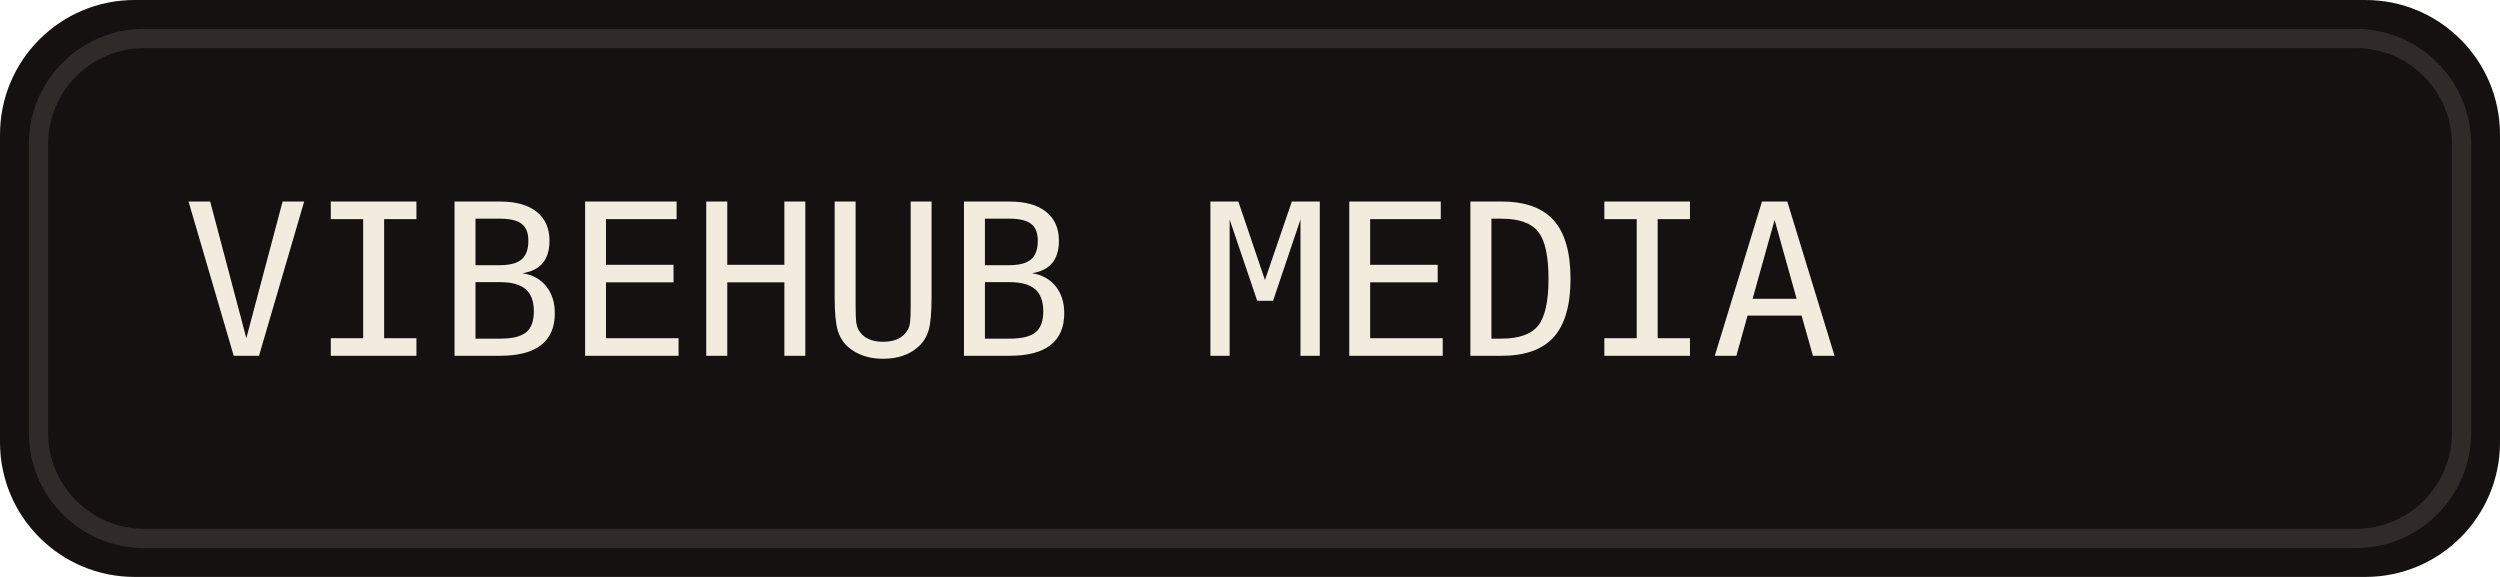
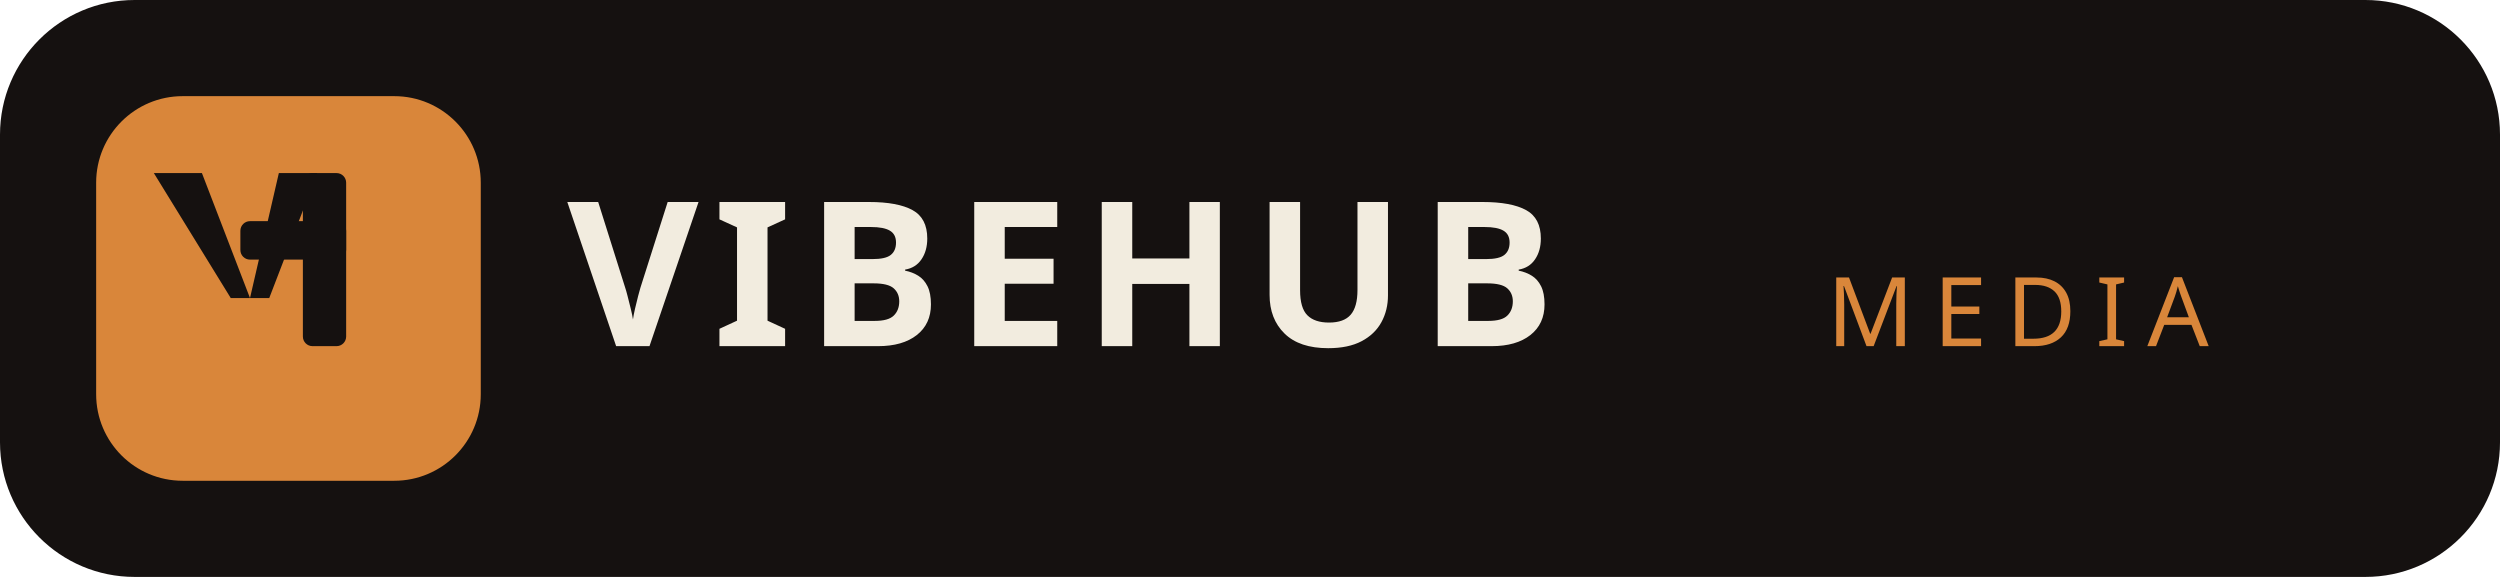
<svg xmlns="http://www.w3.org/2000/svg" width="520" height="120" viewBox="0 0 520 120" fill="none">
  <rect width="520" height="120" rx="28" fill="#151110" />
-   <rect x="8" y="8" width="504" height="104" rx="22" stroke="#F2ECDF" stroke-opacity="0.12" stroke-width="4" />
-   <text x="38" y="74" fill="#F2ECDF" font-family="monospace" font-size="44">VIBEHUB MEDIA</text>
+   <rect x="20" y="20" width="80" height="80" rx="18" fill="#D9863A" />
+   <polygon points="32,36 42,36 52,62 48,62" fill="#151110" />
+   <polygon points="52,62 56,62 66,36 58,36" fill="#151110" />
+   <rect x="63" y="36" width="9" height="36" rx="2" fill="#151110" />
+   <rect x="50" y="46" width="22" height="8" rx="2" fill="#151110" />
+   <text x="118" y="72" fill="#F2ECDF" font-family="sans-serif" font-size="42" font-weight="700" letter-spacing="3">VIBEHUB</text>
+   <text x="380" y="72" fill="#D9863A" font-family="sans-serif" font-size="20" font-weight="500" letter-spacing="4">MEDIA</text>
</svg>
